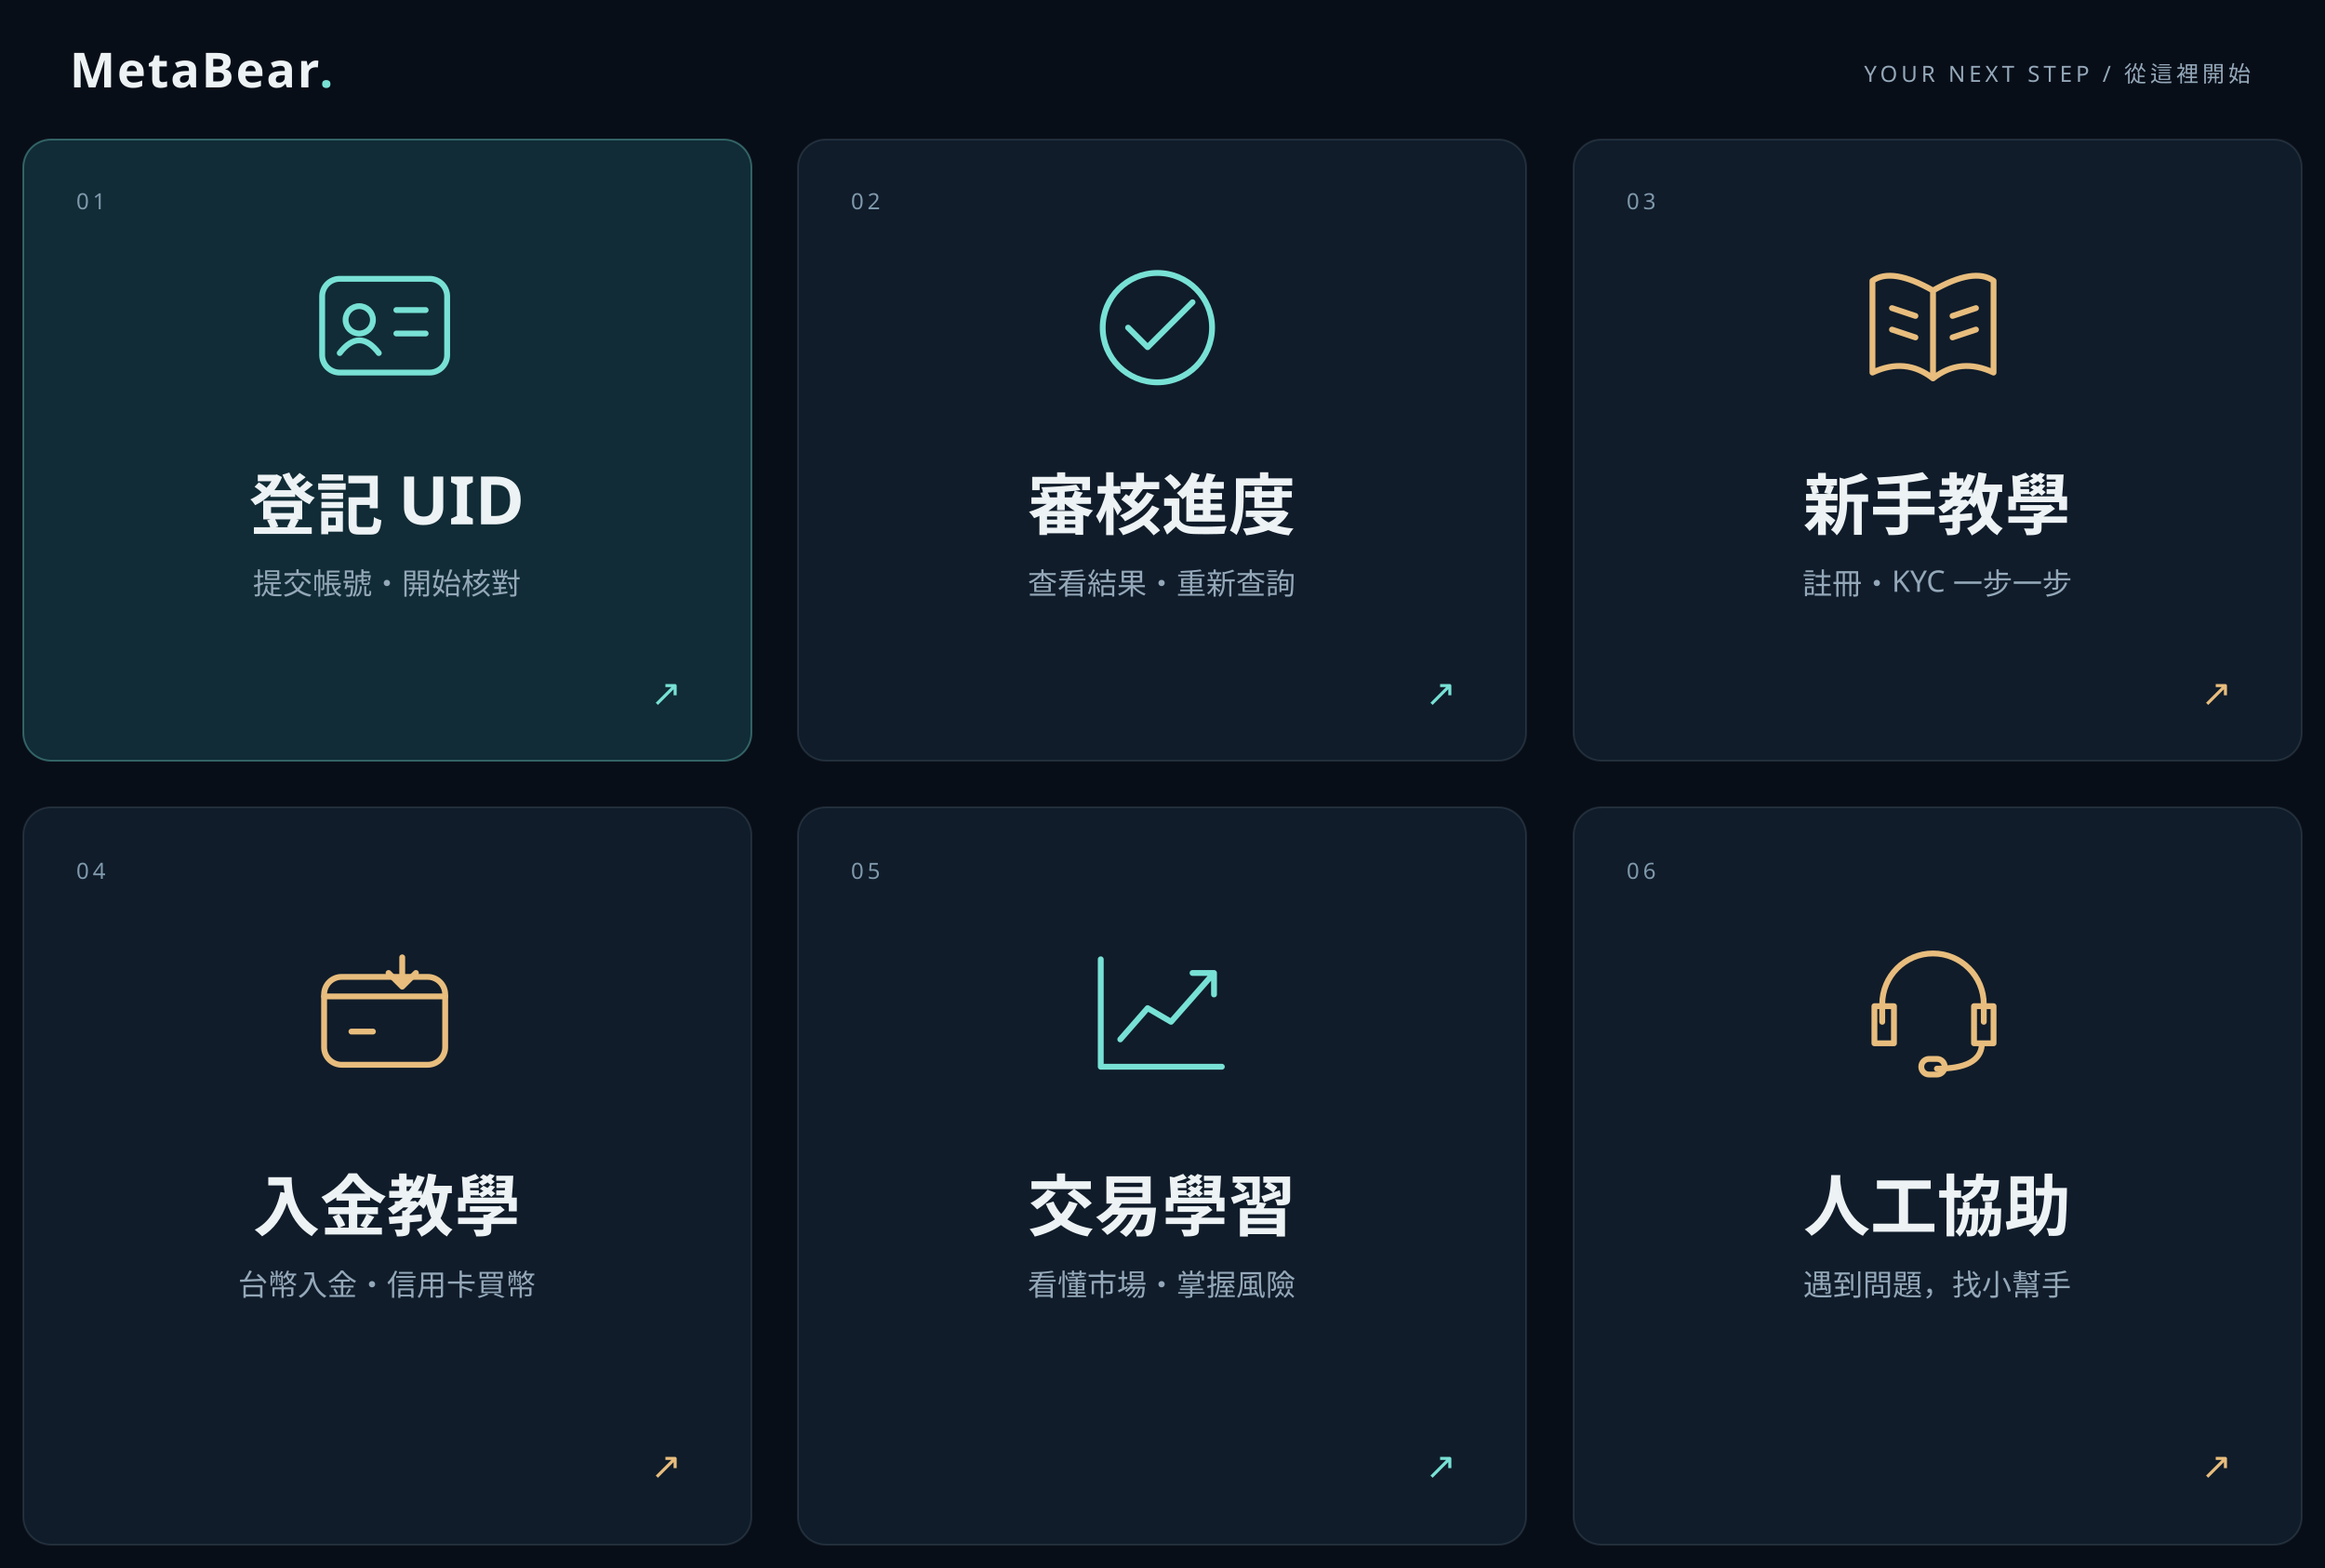
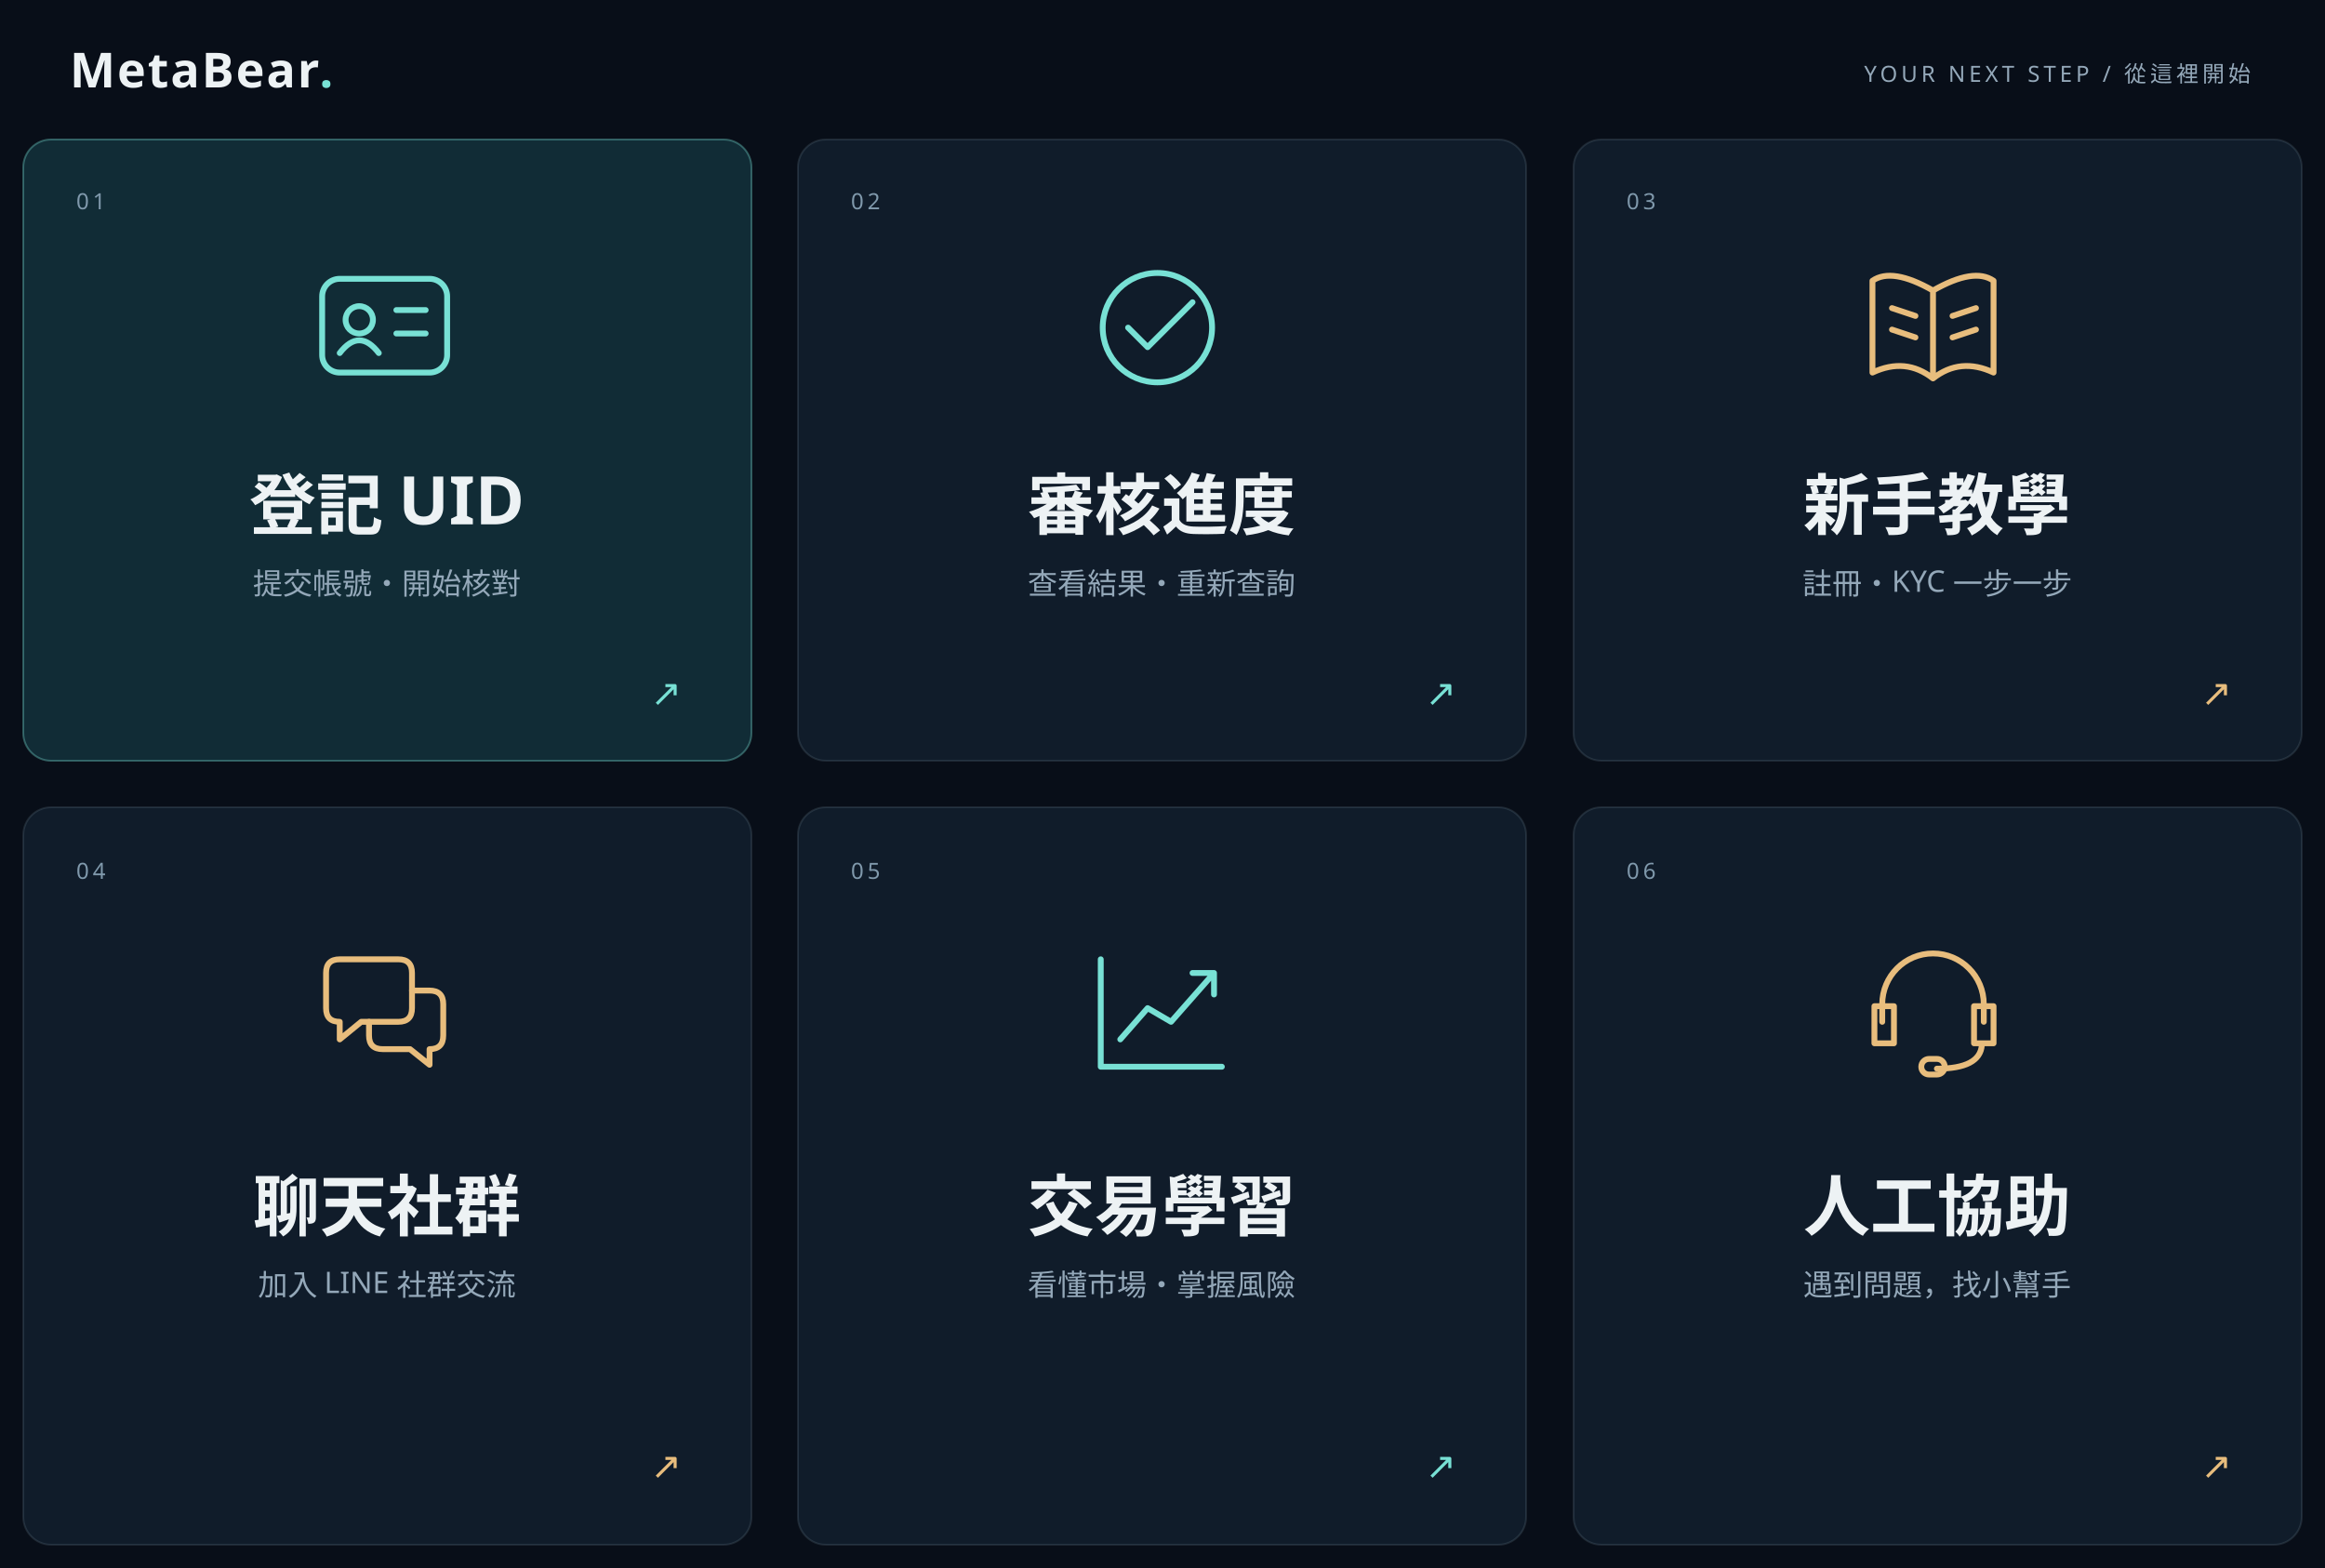
<svg xmlns="http://www.w3.org/2000/svg" width="2500" height="1686" viewBox="0 0 2500 1686">
  <rect width="2500" height="1686" fill="#080e18" />
  <g font-family="Microsoft JhengHei,Noto Sans TC,sans-serif">
    <text x="75" y="94" fill="#edf2f4" font-weight="700" font-size="52" letter-spacing="2">MetaBear<tspan fill="#78e1d5">.</tspan>
    </text>
    <text x="2420" y="88" fill="#94a8b9" font-size="24" letter-spacing="4" text-anchor="end">YOUR NEXT STEP / 從這裡開始</text>
    <g transform="translate(0 0)">
      <rect x="25" y="150" width="783" height="668" rx="30" fill="#112c36" stroke="#78e1d55a" stroke-width="2" />
      <text x="82" y="225" font-size="24" letter-spacing="4" fill="#8099ac">01</text>
      <g transform="translate(338 283) scale(2.1)" fill="none" stroke="#78e1d5" stroke-width="3" stroke-linecap="round" stroke-linejoin="round">
        <rect x="4" y="8" width="64" height="48" rx="9" />
        <circle cx="23" cy="29" r="7" />
        <path d="M13 46q10-13 20 0M42 24h15M42 36h15" />
      </g>
      <text x="416" y="569" font-size="72" font-weight="600" text-anchor="middle" fill="#edf2f4">登記 UID</text>
      <text x="416" y="639" font-size="32" text-anchor="middle" fill="#94a8b9">提交帳號・開始核對</text>
      <text x="733" y="759" font-size="40" fill="#78e1d5" text-anchor="end">↗</text>
    </g>
    <g transform="translate(833 0)">
      <rect x="25" y="150" width="783" height="668" rx="30" fill="#101c2a" stroke="#b9d8eb20" stroke-width="2" />
      <text x="82" y="225" font-size="24" letter-spacing="4" fill="#8099ac">02</text>
      <g transform="translate(338 283) scale(2.1)" fill="none" stroke="#78e1d5" stroke-width="3" stroke-linecap="round" stroke-linejoin="round">
        <circle cx="35" cy="33" r="28" />
        <path d="m20 33 10 10 23-23" />
      </g>
      <text x="416" y="569" font-size="72" font-weight="600" text-anchor="middle" fill="#edf2f4">審核進度</text>
      <text x="416" y="639" font-size="32" text-anchor="middle" fill="#94a8b9">查看結果・重新查詢</text>
      <text x="733" y="759" font-size="40" fill="#78e1d5" text-anchor="end">↗</text>
    </g>
    <g transform="translate(1667 0)">
      <rect x="25" y="150" width="783" height="668" rx="30" fill="#101c2a" stroke="#b9d8eb20" stroke-width="2" />
      <text x="82" y="225" font-size="24" letter-spacing="4" fill="#8099ac">03</text>
      <g transform="translate(338 283) scale(2.1)" fill="none" stroke="#e8bd7d" stroke-width="3" stroke-linecap="round" stroke-linejoin="round">
        <path d="M35 14Q14 2 4 9v47q17-8 31 3 14-11 31-3V9q-10-7-31 5v45M14 23l12 4M14 34l12 4M45 27l12-4M45 38l12-4" />
      </g>
      <text x="416" y="569" font-size="72" font-weight="600" text-anchor="middle" fill="#edf2f4">新手教學</text>
      <text x="416" y="639" font-size="32" text-anchor="middle" fill="#94a8b9">註冊・KYC 一步一步</text>
      <text x="733" y="759" font-size="40" fill="#e8bd7d" text-anchor="end">↗</text>
    </g>
    <g transform="translate(0 843)">
      <rect x="25" y="25" width="783" height="793" rx="30" fill="#101c2a" stroke="#b9d8eb20" stroke-width="2" />
      <text x="82" y="102" font-size="24" letter-spacing="4" fill="#8099ac">04</text>
      <g transform="translate(338 178) scale(2.1)" fill="none" stroke="#e8bd7d" stroke-width="3" stroke-linecap="round" stroke-linejoin="round">
-         <rect x="5" y="14" width="62" height="45" rx="9" />
-         <path d="M5 24h62M19 42h11M45 4v15m-7-7 7 7 7-7" />
+         <path d="M6 12q0-7 7-7h30q7 0 7 7v18q0 7-7 7H24l-11 9v-9q-7 0-7-7z" />
+         <path d="M50 21h9q7 0 7 7v16q0 7-7 7v8l-10-8H35q-7 0-7-7v-7" />
      </g>
-       <text x="416" y="480" font-size="72" font-weight="600" text-anchor="middle" fill="#edf2f4">入金教學</text>
-       <text x="416" y="550" font-size="32" text-anchor="middle" fill="#94a8b9">台幣入金・信用卡買幣</text>
+       <text x="416" y="480" font-size="72" font-weight="600" text-anchor="middle" fill="#edf2f4">聊天社群</text>
+       <text x="416" y="550" font-size="32" text-anchor="middle" fill="#94a8b9">加入 LINE 社群交流</text>
      <text x="733" y="747" font-size="40" fill="#e8bd7d" text-anchor="end">↗</text>
    </g>
    <g transform="translate(833 843)">
      <rect x="25" y="25" width="783" height="793" rx="30" fill="#101c2a" stroke="#b9d8eb20" stroke-width="2" />
      <text x="82" y="102" font-size="24" letter-spacing="4" fill="#8099ac">05</text>
      <g transform="translate(338 178) scale(2.1)" fill="none" stroke="#78e1d5" stroke-width="3" stroke-linecap="round" stroke-linejoin="round">
        <path d="M6 5v55h62M16 46l14-16 12 7 22-25M53 12h11v11" />
      </g>
      <text x="416" y="480" font-size="72" font-weight="600" text-anchor="middle" fill="#edf2f4">交易學習</text>
      <text x="416" y="550" font-size="32" text-anchor="middle" fill="#94a8b9">看懂市場・掌握風險</text>
      <text x="733" y="747" font-size="40" fill="#78e1d5" text-anchor="end">↗</text>
    </g>
    <g transform="translate(1667 843)">
      <rect x="25" y="25" width="783" height="793" rx="30" fill="#101c2a" stroke="#b9d8eb20" stroke-width="2" />
      <text x="82" y="102" font-size="24" letter-spacing="4" fill="#8099ac">06</text>
      <g transform="translate(338 178) scale(2.1)" fill="none" stroke="#e8bd7d" stroke-width="3" stroke-linecap="round" stroke-linejoin="round">
        <path d="M9 37v-9a26 26 0 0 1 52 0v9M9 29H5v19h10V29H9m52 0h5v19H56V29h5M60 49q-1 12-23 12" />
        <rect x="29" y="56" width="12" height="8" rx="4" />
      </g>
      <text x="416" y="480" font-size="72" font-weight="600" text-anchor="middle" fill="#edf2f4">人工協助</text>
      <text x="416" y="550" font-size="32" text-anchor="middle" fill="#94a8b9">遇到問題，找小幫手</text>
      <text x="733" y="747" font-size="40" fill="#e8bd7d" text-anchor="end">↗</text>
    </g>
  </g>
</svg>
